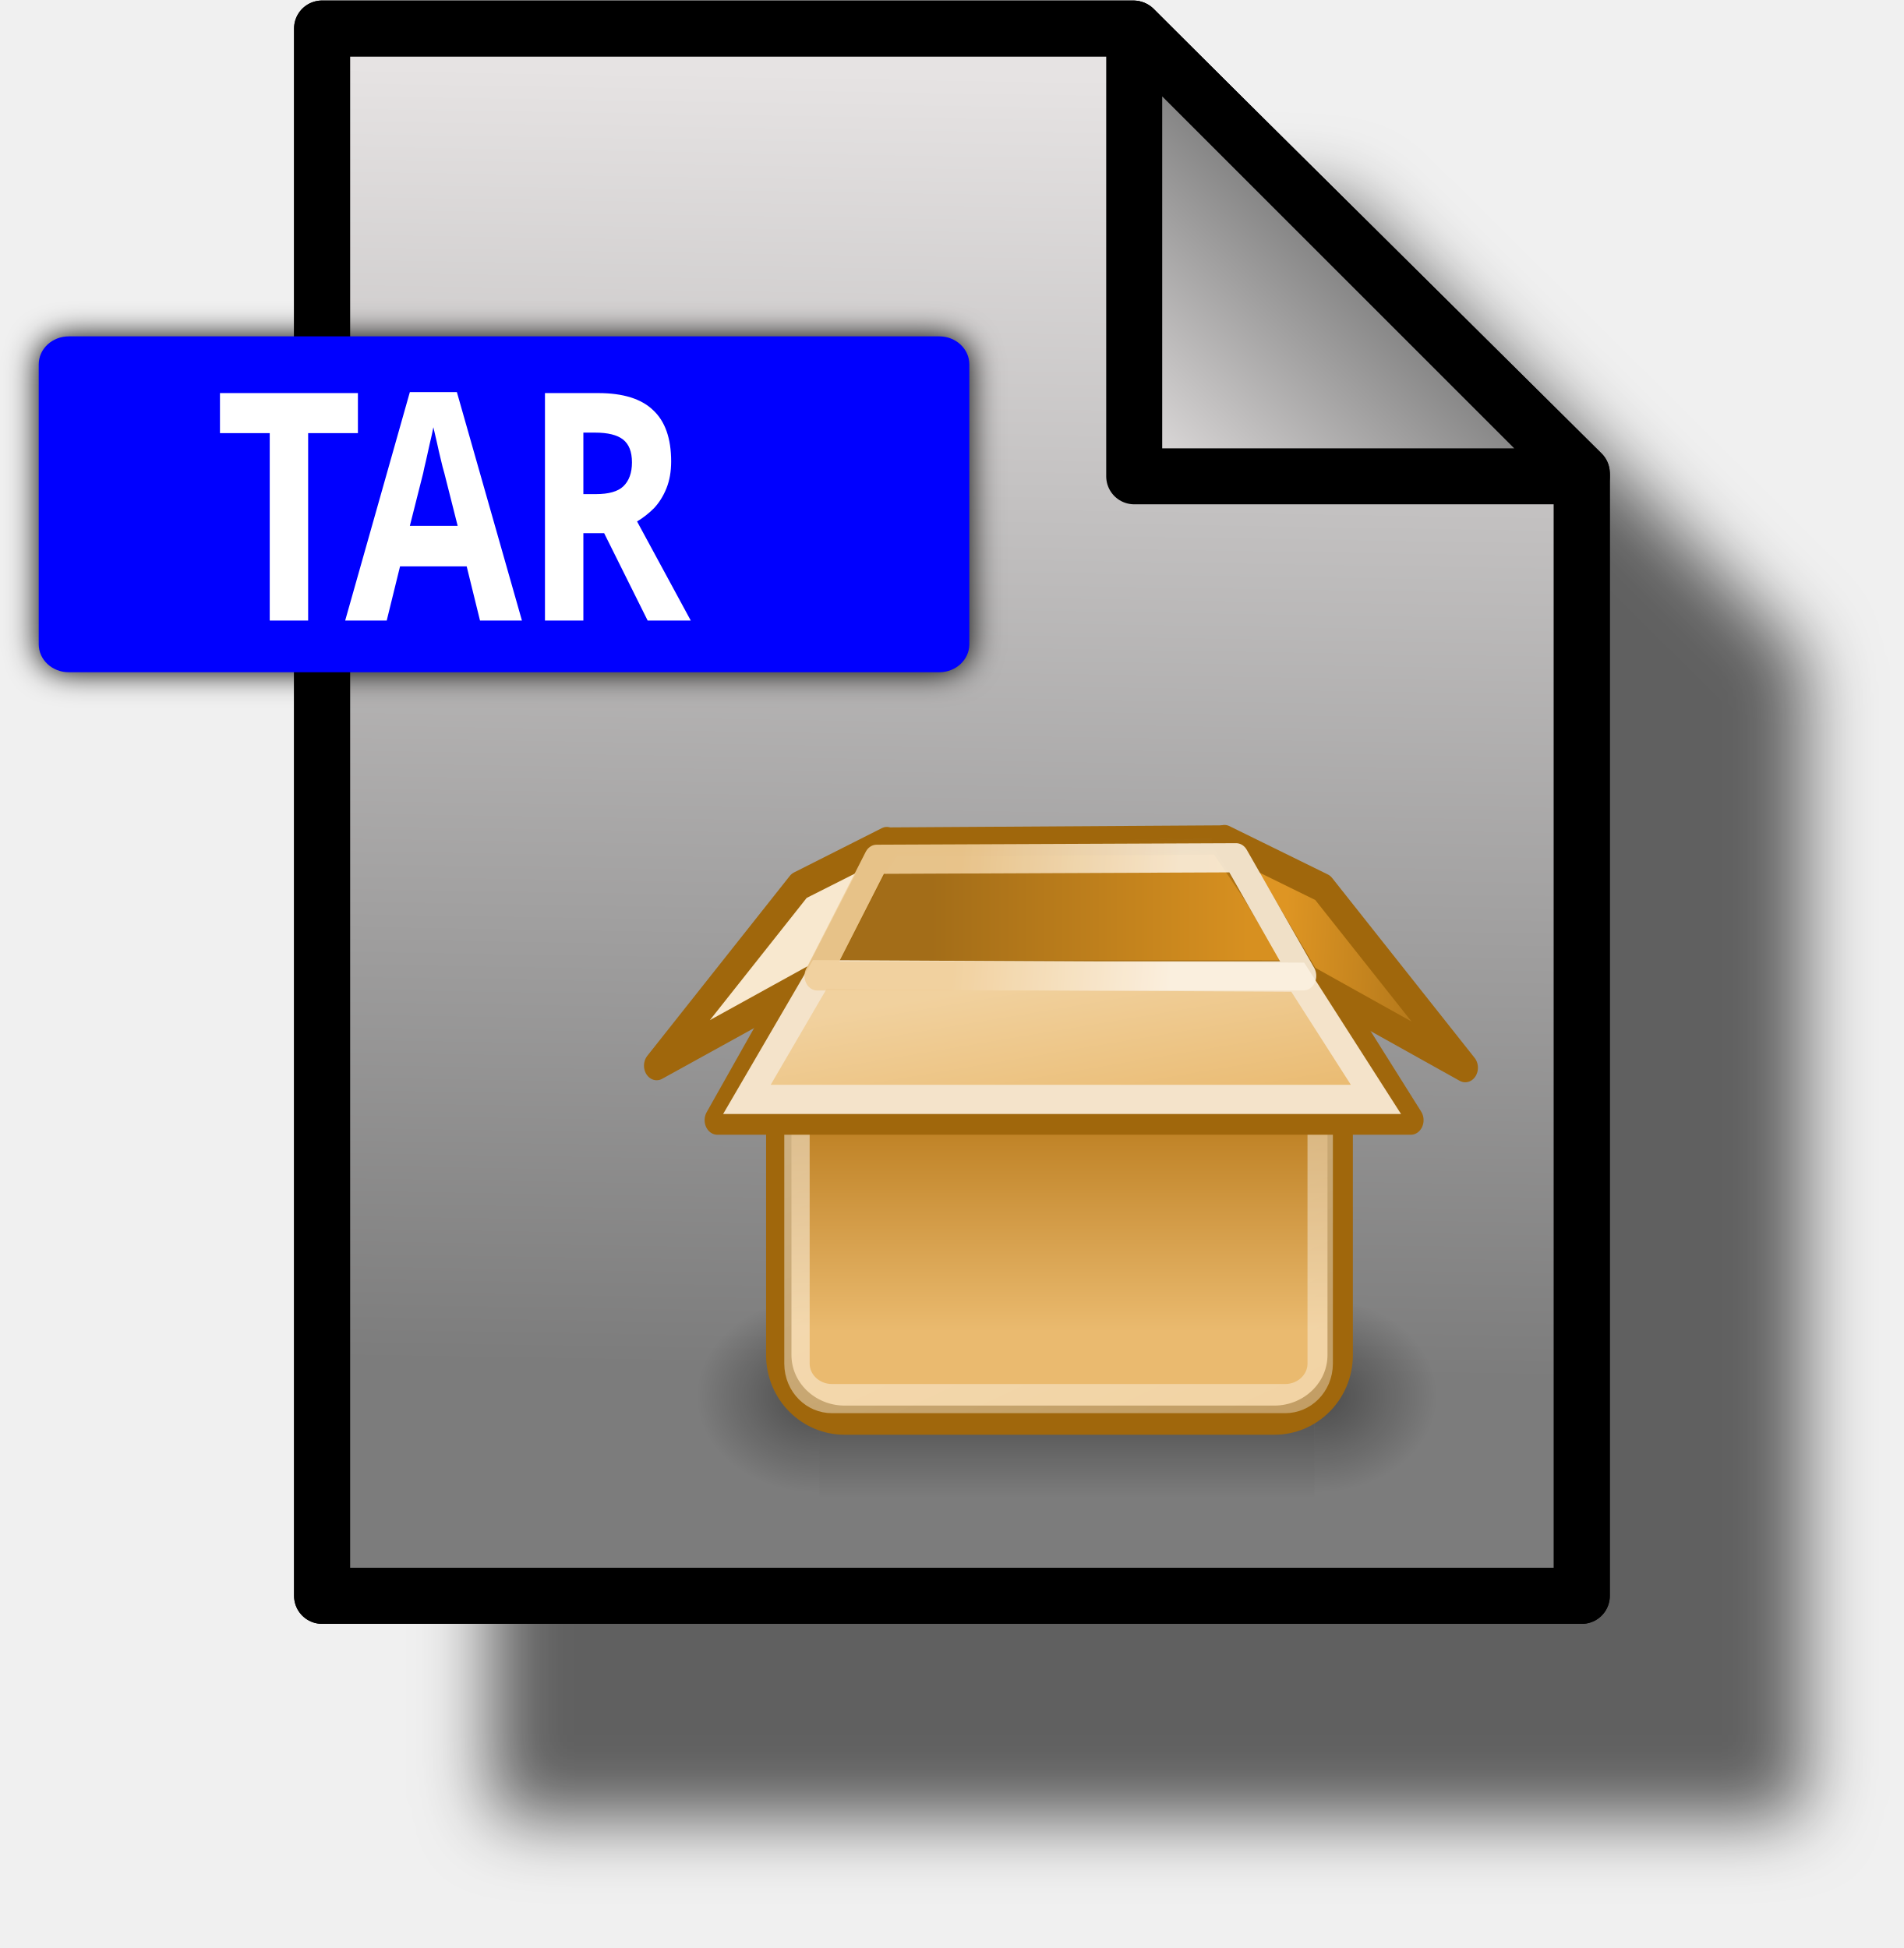
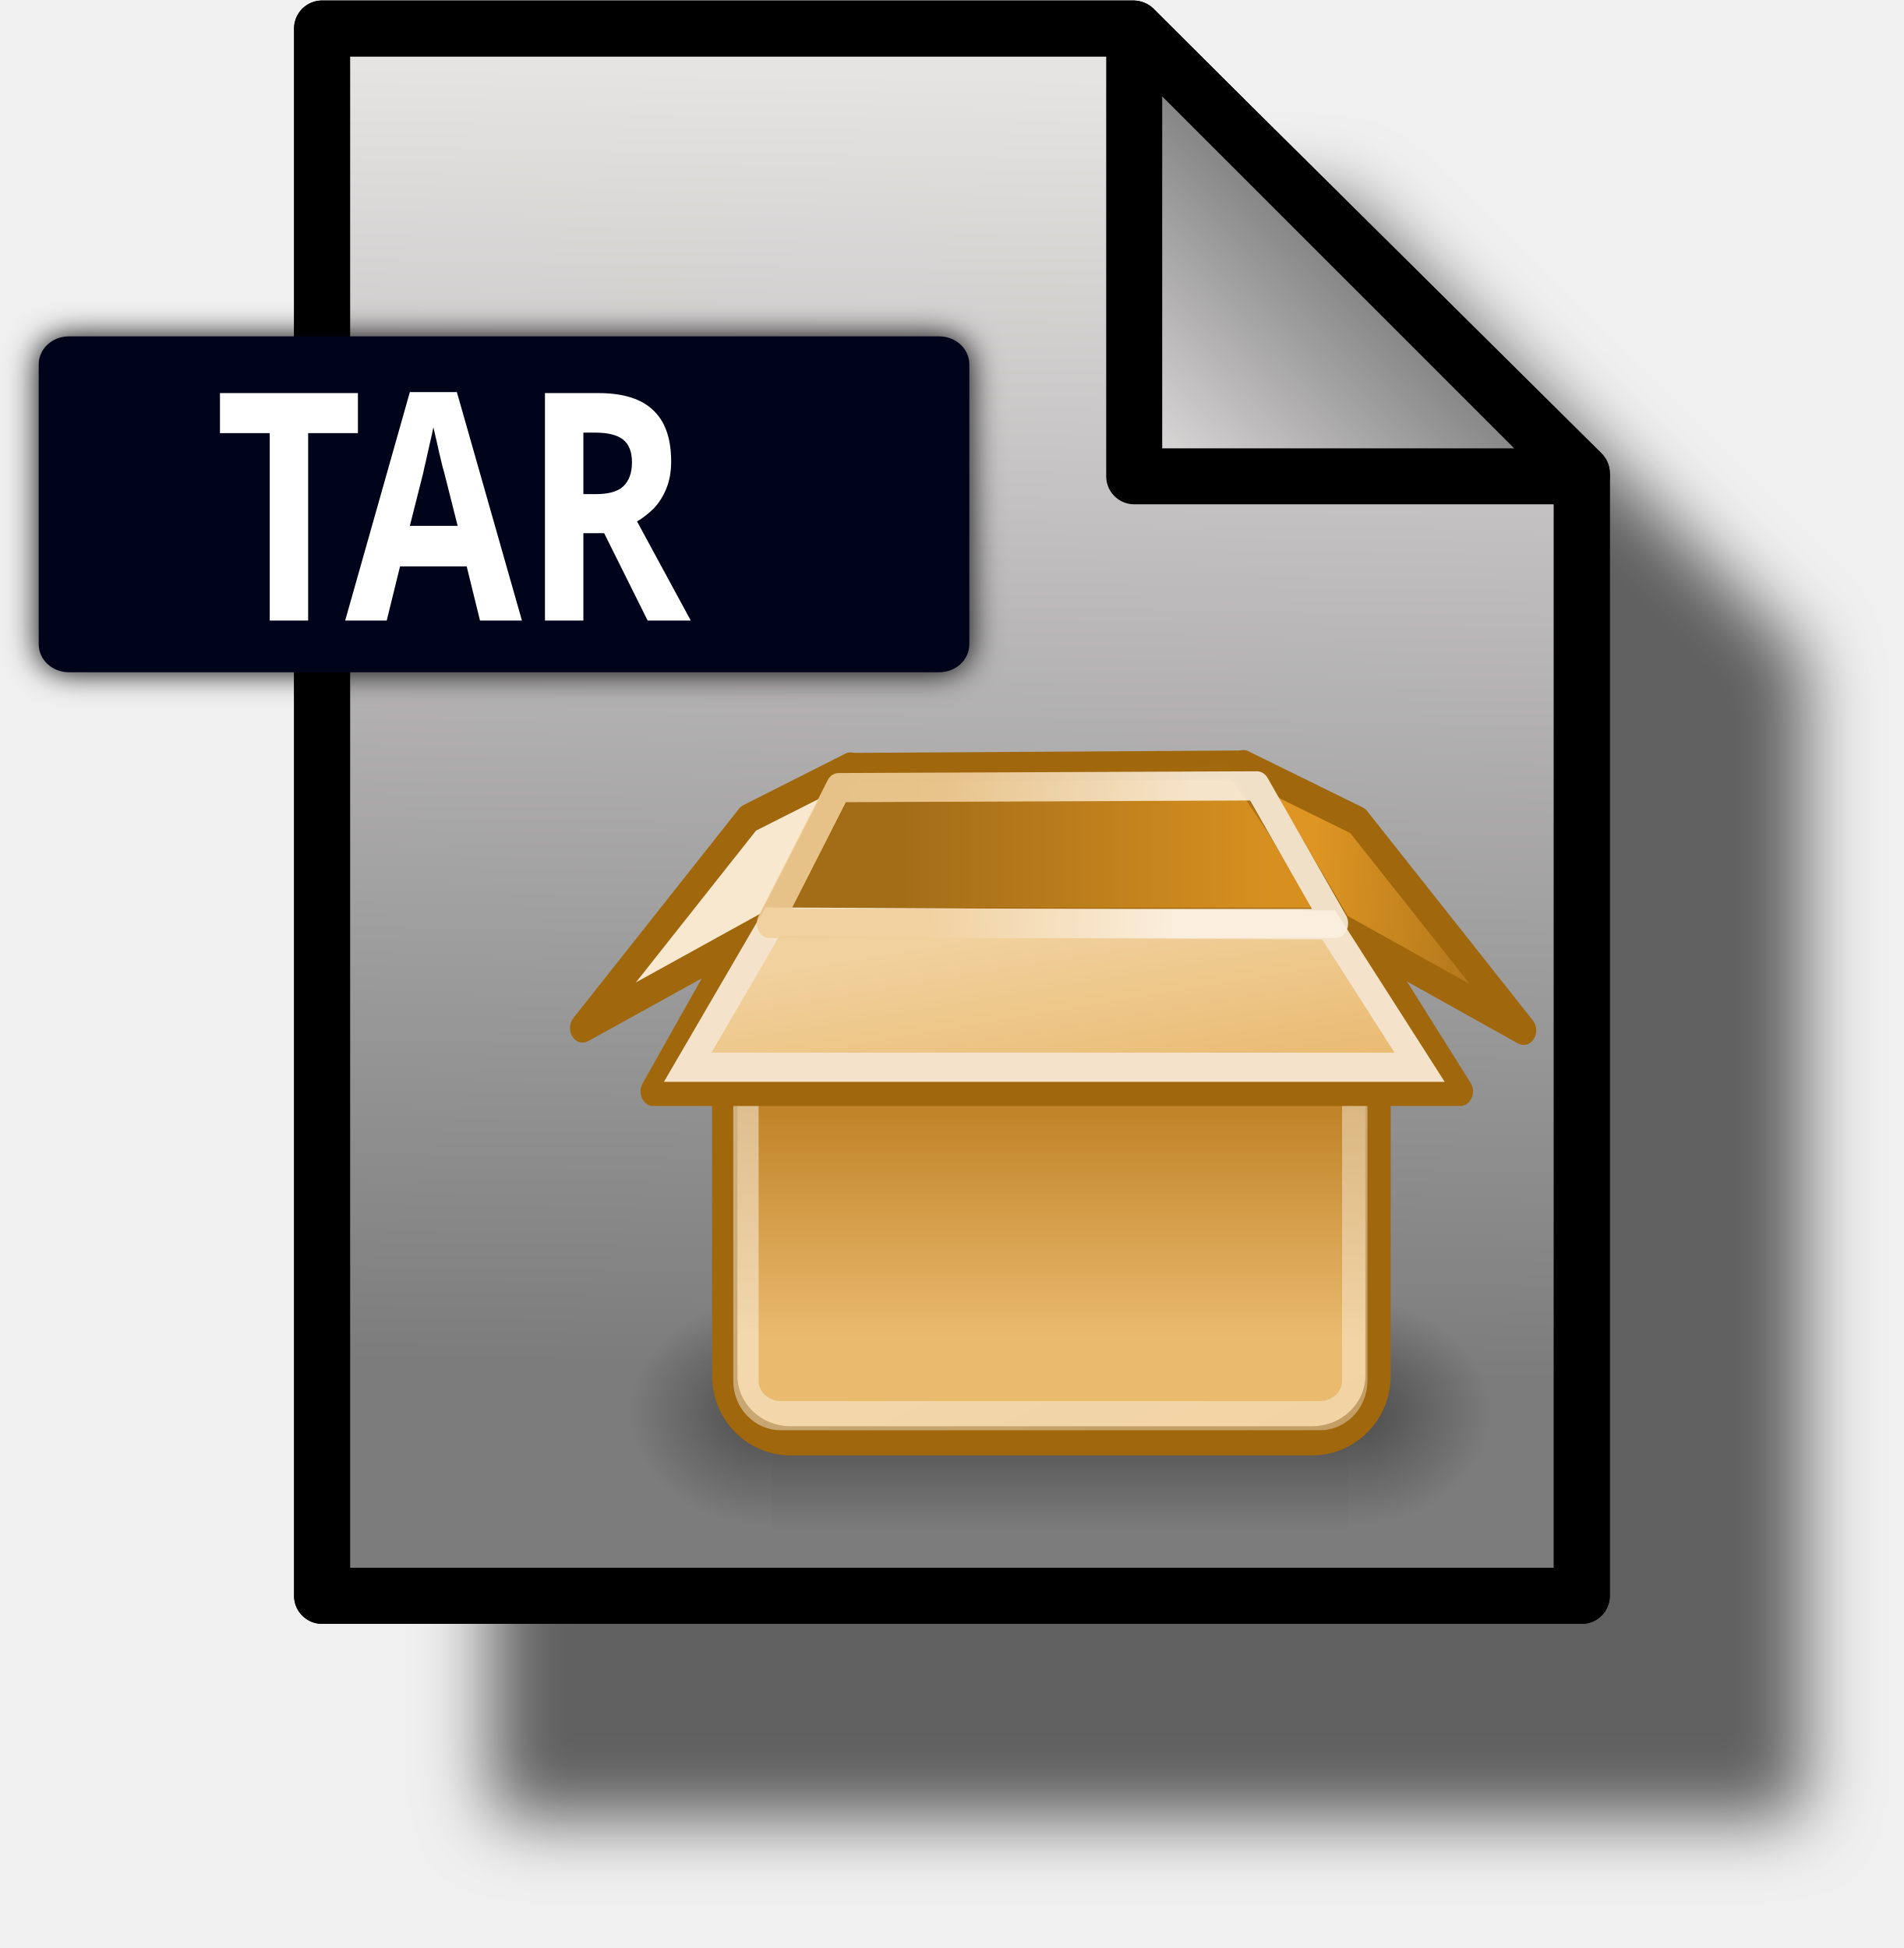
<svg xmlns="http://www.w3.org/2000/svg" xmlns:xlink="http://www.w3.org/1999/xlink" viewBox="0 0 72.054 72.054" version="1.1" id="svg37" width="70" height="71.643">
  <defs id="defs15">
    <filter id="d" x="-0.09" y="-0.072" width="1.179" height="1.144">
      <feGaussianBlur stdDeviation="1.262" id="feGaussianBlur2" />
    </filter>
    <filter id="e" x="-0.042" y="-0.107" width="1.083" height="1.215">
      <feGaussianBlur stdDeviation=".537" id="feGaussianBlur5" />
    </filter>
    <linearGradient id="a">
      <stop stop-color="#7c7c7c" offset="0" id="stop8" />
      <stop stop-color="#e6e3e3" offset="1" id="stop10" />
    </linearGradient>
    <linearGradient id="b" x1="186.01" x2="186.76" y1="-214.19" y2="-260.49" gradientUnits="userSpaceOnUse" xlink:href="#a" />
    <linearGradient id="c" x1="200.64" x2="192.52" y1="-254.45" y2="-246.04" gradientUnits="userSpaceOnUse" xlink:href="#a" />
    <linearGradient id="a-9">
      <stop id="stop2" offset="0" stop-color="#dadada" />
      <stop id="stop4" offset=".349" stop-color="#f1f1f1" />
      <stop id="stop6" offset="1" stop-color="#f0f0f0" />
    </linearGradient>
    <linearGradient y2="0.547" y1="0.141" x2="0.063" x1="0.858" id="e-2">
      <stop id="stop9" offset="0" stop-color="#fff" />
      <stop id="stop11" offset="1" stop-opacity="0" stop-color="#fff" />
    </linearGradient>
    <linearGradient y2="0.008" y1="0.977" x2="0.783" x1="0.052" id="d-6">
      <stop id="stop14" offset="0" stop-opacity=".096" />
      <stop id="stop16" offset="1" stop-opacity="0" />
    </linearGradient>
    <linearGradient y2="109.712" y1="30.569" x2="129.231" x1="42.437" id="c-6" gradientTransform="scale(0.9201445,1.086786)" gradientUnits="userSpaceOnUse">
      <stop id="stop19" offset="0" stop-color="#df421e" />
      <stop id="stop21" offset="1" stop-color="#900" />
    </linearGradient>
    <linearGradient y2="0.386" y1="1.606" x2="0.639" x1="0.11" id="b-4">
      <stop id="stop24" offset="0" stop-opacity=".298" />
      <stop id="stop26" offset="1" stop-opacity="0" />
    </linearGradient>
    <linearGradient xlink:href="#a-9" y2="1.18" y1="0.211" x2="0.085" x1="0.88" id="g" />
    <linearGradient xlink:href="#a-9" y2="1.328" y1="0.328" x2="-0.376" x1="0.632" id="f" />
    <linearGradient id="linearGradient5048">
      <stop id="stop5050" offset="0" style="stop-color:black;stop-opacity:0;" />
      <stop style="stop-color:black;stop-opacity:1;" offset="0.5" id="stop5056" />
      <stop id="stop5052" offset="1" style="stop-color:black;stop-opacity:0;" />
    </linearGradient>
    <linearGradient id="linearGradient4542">
      <stop id="stop4544" offset="0" style="stop-color:#000000;stop-opacity:1;" />
      <stop id="stop4546" offset="1" style="stop-color:#000000;stop-opacity:0;" />
    </linearGradient>
    <radialGradient gradientUnits="userSpaceOnUse" gradientTransform="matrix(1,0,0,0.284916,0,30.08928)" r="15.822" fy="42.078" fx="24.307" cy="42.078" cx="24.307" id="radialGradient4548" xlink:href="#linearGradient4542" />
    <linearGradient id="linearGradient4126">
      <stop style="stop-color:#ffffff;stop-opacity:1;" offset="0" id="stop4128" />
      <stop style="stop-color:#ffffff;stop-opacity:0.165;" offset="1" id="stop4130" />
    </linearGradient>
    <linearGradient id="linearGradient4750">
      <stop style="stop-color:#ffffff;stop-opacity:1;" offset="0" id="stop4752" />
      <stop style="stop-color:#fefefe;stop-opacity:1;" offset="0.379" id="stop4758" />
      <stop style="stop-color:#1d1d1d;stop-opacity:1;" offset="1" id="stop4754" />
    </linearGradient>
    <linearGradient id="linearGradient3962">
      <stop style="stop-color:#d3e9ff;stop-opacity:1;" offset="0" id="stop3964" />
      <stop style="stop-color:#d3e9ff;stop-opacity:1;" offset="0.155" id="stop4134" />
      <stop style="stop-color:#4074ae;stop-opacity:1;" offset="0.75" id="stop4346" />
      <stop style="stop-color:#36486c;stop-opacity:1;" offset="1" id="stop3966" />
    </linearGradient>
    <linearGradient id="linearGradient15662">
      <stop id="stop15664" offset="0" style="stop-color:#ffffff;stop-opacity:1;" />
      <stop id="stop15666" offset="1" style="stop-color:#f8f8f8;stop-opacity:1;" />
    </linearGradient>
    <radialGradient id="aigrd3" cx="20.892" cy="64.568" r="5.257" fx="20.892" fy="64.568" gradientUnits="userSpaceOnUse">
      <stop offset="0" style="stop-color:#F0F0F0" id="stop15573" />
      <stop offset="1" style="stop-color:#9a9a9a;stop-opacity:1;" id="stop15575" />
    </radialGradient>
    <radialGradient id="aigrd2" cx="20.892" cy="114.568" r="5.256" fx="20.892" fy="114.568" gradientUnits="userSpaceOnUse">
      <stop offset="0" style="stop-color:#F0F0F0" id="stop15566" />
      <stop offset="1" style="stop-color:#9a9a9a;stop-opacity:1;" id="stop15568" />
    </radialGradient>
    <linearGradient id="linearGradient269">
      <stop id="stop270" offset="0" style="stop-color:#a3a3a3;stop-opacity:1;" />
      <stop id="stop271" offset="1" style="stop-color:#4c4c4c;stop-opacity:1;" />
    </linearGradient>
    <linearGradient id="linearGradient259">
      <stop id="stop260" offset="0" style="stop-color:#fafafa;stop-opacity:1;" />
      <stop id="stop261" offset="1" style="stop-color:#bbbbbb;stop-opacity:1;" />
    </linearGradient>
    <linearGradient xlink:href="#linearGradient4979" id="linearGradient2269" gradientUnits="userSpaceOnUse" x1="30.062" y1="13.445" x2="17.696" y2="12.334" gradientTransform="matrix(0.9714899,0,0,0.9714899,86.01596,-266.27)" />
    <linearGradient id="linearGradient4979">
      <stop id="stop4981" offset="0" style="stop-color:#fbf0e0;stop-opacity:1;" />
      <stop id="stop4983" offset="1" style="stop-color:#f0ce99;stop-opacity:1;" />
    </linearGradient>
    <linearGradient id="linearGradient2869">
      <stop style="stop-color:#ffffff;stop-opacity:1;" offset="0" id="stop2871" />
      <stop style="stop-color:#cccccc;stop-opacity:1;" offset="1" id="stop2873" />
    </linearGradient>
    <linearGradient xlink:href="#linearGradient4995" id="linearGradient2274" gradientUnits="userSpaceOnUse" x1="36.289" y1="14.662" x2="47.066" y2="15.268" gradientTransform="matrix(0.9714899,0,0,0.9714899,86.01596,-266.27)" />
    <linearGradient id="linearGradient4995">
      <stop id="stop4997" offset="0" style="stop-color:#de9523;stop-opacity:1;" />
      <stop id="stop4999" offset="1" style="stop-color:#a36d18;stop-opacity:1;" />
    </linearGradient>
    <linearGradient xlink:href="#linearGradient4192" id="linearGradient2277" gradientUnits="userSpaceOnUse" gradientTransform="matrix(0.9714899,0,0,0.958234,86.01596,-265.9624)" x1="25.381" y1="24.721" x2="24.119" y2="16.17" />
    <linearGradient id="linearGradient4192">
      <stop id="stop4194" offset="0" style="stop-color:#e9b96e;stop-opacity:1;" />
      <stop id="stop4196" offset="1" style="stop-color:#f1d19e;stop-opacity:1;" />
    </linearGradient>
    <linearGradient xlink:href="#linearGradient4182" id="linearGradient2280" gradientUnits="userSpaceOnUse" gradientTransform="matrix(0.9714899,0,0,1.009557,86.01596,-266.3094)" x1="16.149" y1="12.637" x2="34.194" y2="12.637" />
    <linearGradient id="linearGradient4182">
      <stop id="stop4184" offset="0" style="stop-color:#a36d18;stop-opacity:1;" />
      <stop id="stop4186" offset="1" style="stop-color:#d79020;stop-opacity:1;" />
    </linearGradient>
    <linearGradient xlink:href="#linearGradient4987" id="linearGradient2282" gradientUnits="userSpaceOnUse" x1="21.907" y1="9.758" x2="22.072" y2="16.021" gradientTransform="matrix(0.9714899,0,0,0.9714899,86.01596,-266.27)" />
    <linearGradient id="linearGradient4987">
      <stop id="stop4989" offset="0" style="stop-color:#a0670c;stop-opacity:1;" />
      <stop id="stop4991" offset="1" style="stop-color:#a0670c;stop-opacity:0;" />
    </linearGradient>
    <linearGradient xlink:href="#linearGradient4222" id="linearGradient2285" gradientUnits="userSpaceOnUse" x1="18.707" y1="19.912" x2="30.015" y2="47.388" gradientTransform="matrix(0.9714899,0,0,0.9714899,86.01596,-266.27)" />
    <linearGradient id="linearGradient4222">
      <stop id="stop4224" offset="0" style="stop-color:#ffffff;stop-opacity:1;" />
      <stop id="stop4226" offset="1" style="stop-color:#ffffff;stop-opacity:0.686;" />
    </linearGradient>
    <linearGradient xlink:href="#linearGradient4210" id="linearGradient2288" gradientUnits="userSpaceOnUse" x1="24.99" y1="34.005" x2="24.99" y2="22.585" gradientTransform="matrix(0.9714899,0,0,0.9714899,86.01596,-266.27)" />
    <linearGradient id="linearGradient4210">
      <stop id="stop4212" offset="0" style="stop-color:#eaba6f;stop-opacity:1;" />
      <stop id="stop4214" offset="1" style="stop-color:#b97a1b;stop-opacity:1;" />
    </linearGradient>
    <linearGradient xlink:href="#linearGradient5048" id="linearGradient6715" gradientUnits="userSpaceOnUse" gradientTransform="matrix(2.774389,0,0,1.969706,-1892.179,-872.8854)" x1="302.857" y1="366.648" x2="302.857" y2="609.505" />
    <radialGradient xlink:href="#linearGradient4542" id="radialGradient6717" gradientUnits="userSpaceOnUse" gradientTransform="matrix(2.774389,0,0,1.969706,-1891.633,-872.8854)" cx="605.714" cy="486.648" fx="605.714" fy="486.648" r="117.143" />
    <radialGradient xlink:href="#linearGradient4542" id="radialGradient6719" gradientUnits="userSpaceOnUse" gradientTransform="matrix(-2.774389,0,0,1.969706,112.7623,-872.8854)" cx="605.714" cy="486.648" fx="605.714" fy="486.648" r="117.143" />
  </defs>
  <g transform="matrix(1.059555,0,0,1.059555,-161.1113,277.9852)" id="g35">
    <path d="m 170.56,-255.14 v 56 h 45 v -40.108 l -16.023,-15.892 z" id="path17" style="opacity:0.6;stroke:#000000;stroke-width:2;stroke-linecap:round;stroke-linejoin:round;stroke-dashoffset:117.54;filter:url(#d)" />
    <path d="m 163.56,-262.14 v 56 h 45 v -40.108 l -16.023,-15.892 z" id="path19" style="fill:url(#b);stroke:#000000;stroke-width:2;stroke-linecap:round;stroke-linejoin:round;stroke-dashoffset:117.54" />
    <path d="m 163.56,-262.14 v 56 h 45 v -40.108 l -16.023,-15.892 z" id="path27" style="fill:none;stroke:#000000;stroke-width:2;stroke-linecap:round;stroke-linejoin:round;stroke-dashoffset:117.54" />
    <path d="m 155.56,-251.14 h 29 a 1,1 0 0 1 1,1 v 10 a 1,1 0 0 1 -1,1 h -29 a 1,1 0 0 1 -1,-1 v -10 a 1,1 0 0 1 1,-1" id="path21" style="filter:url(#e)" transform="matrix(1.072329,0,0,1,-12.30027,0)" />
    <path d="m 208.56,-246.14 -15.989,-15.989 v 15.989 z" id="path25" style="fill:url(#c);stroke:#000000;stroke-width:2;stroke-linecap:round;stroke-linejoin:round;stroke-dashoffset:117.54" />
-     <path d="m 154.511,-251.14 h 31.098 a 1.072,1 0 0 1 1.072,1 v 10 a 1.072,1 0 0 1 -1.072,1 h -31.098 a 1.072,1 0 0 1 -1.072,-1 v -10 a 1.072,1 0 0 1 1.072,-1" id="path29" style="fill:#0000ff;fill-opacity:1;stroke-width:1.036" />
+     <path d="m 154.511,-251.14 h 31.098 a 1.072,1 0 0 1 1.072,1 v 10 a 1.072,1 0 0 1 -1.072,1 h -31.098 a 1.072,1 0 0 1 -1.072,-1 v -10 a 1.072,1 0 0 1 1.072,-1" id="path29" style="fill:#00041b;fill-opacity:1;stroke-width:1.036" />
    <text transform="scale(0.8959885,1.116086)" x="187.76" y="-215.92" font-size="10.208" font-weight="bold" letter-spacing="0" word-spacing="0" id="text33" style="font-weight:bold;font-size:10.208px;font-family:Sans;letter-spacing:0;word-spacing:0;text-anchor:middle;fill:#ffffff;stroke-width:1">
      <tspan x="187.76" y="-215.92" id="tspan31" style="font-size:10.208px;stroke-width:1">TAR</tspan>
    </text>
-     <g id="g1" transform="matrix(0.6455119,0,0,0.742146,119.67,-42.48335)" style="stroke-width:1.445">
-       <g style="display:inline;stroke-width:1.445" transform="matrix(0.02045434,0,0,0.02027264,127.4031,-231.8758)" id="g6707">
-         <rect style="color:#000000;display:inline;overflow:visible;visibility:visible;opacity:0.402;fill:url(#linearGradient6715);fill-opacity:1;fill-rule:nonzero;stroke:none;stroke-width:1.445;stroke-linecap:round;stroke-linejoin:miter;stroke-miterlimit:4;stroke-dasharray:none;stroke-dashoffset:0;stroke-opacity:1;marker:none;marker-start:none;marker-mid:none;marker-end:none" id="rect6709" width="1339.633" height="478.357" x="-1559.252" y="-150.697" />
-         <path style="color:#000000;display:inline;overflow:visible;visibility:visible;opacity:0.402;fill:url(#radialGradient6717);fill-opacity:1;fill-rule:nonzero;stroke:none;stroke-width:1.445;stroke-linecap:round;stroke-linejoin:miter;stroke-miterlimit:4;stroke-dasharray:none;stroke-dashoffset:0;stroke-opacity:1;marker:none;marker-start:none;marker-mid:none;marker-end:none" d="m -219.619,-150.68 c 0,0 0,478.331 0,478.331 142.874,0.9 345.4,-107.17 345.4,-239.196 0,-132.027 -159.437,-239.135 -345.4,-239.135 z" id="path6711" />
-         <path id="path6713" d="m -1559.252,-150.68 c 0,0 0,478.331 0,478.331 -142.874,0.9 -345.4,-107.17 -345.4,-239.196 0,-132.027 159.437,-239.135 345.4,-239.135 z" style="color:#000000;display:inline;overflow:visible;visibility:visible;opacity:0.402;fill:url(#radialGradient6719);fill-opacity:1;fill-rule:nonzero;stroke:none;stroke-width:1.445;stroke-linecap:round;stroke-linejoin:miter;stroke-miterlimit:4;stroke-dasharray:none;stroke-dashoffset:0;stroke-opacity:1;marker:none;marker-start:none;marker-mid:none;marker-end:none" />
+     <g id="g1" transform="matrix(0.7511369,0,0,0.8642703,107.8894,-13.78225)" style="stroke-width:1.241">
+       <g style="display:inline;stroke-width:1.241" transform="matrix(0.02045434,0,0,0.02027264,127.4031,-231.8758)" id="g6707">
+         <rect style="color:#000000;display:inline;overflow:visible;visibility:visible;opacity:0.402;fill:url(#linearGradient6715);fill-opacity:1;fill-rule:nonzero;stroke:none;stroke-width:1.241;stroke-linecap:round;stroke-linejoin:miter;stroke-miterlimit:4;stroke-dasharray:none;stroke-dashoffset:0;stroke-opacity:1;marker:none;marker-start:none;marker-mid:none;marker-end:none" id="rect6709" width="1339.633" height="478.357" x="-1559.252" y="-150.697" />
+         <path style="color:#000000;display:inline;overflow:visible;visibility:visible;opacity:0.402;fill:url(#radialGradient6717);fill-opacity:1;fill-rule:nonzero;stroke:none;stroke-width:1.241;stroke-linecap:round;stroke-linejoin:miter;stroke-miterlimit:4;stroke-dasharray:none;stroke-dashoffset:0;stroke-opacity:1;marker:none;marker-start:none;marker-mid:none;marker-end:none" d="m -219.619,-150.68 c 0,0 0,478.331 0,478.331 142.874,0.9 345.4,-107.17 345.4,-239.196 0,-132.027 -159.437,-239.135 -345.4,-239.135 z" id="path6711" />
+         <path id="path6713" d="m -1559.252,-150.68 c 0,0 0,478.331 0,478.331 -142.874,0.9 -345.4,-107.17 -345.4,-239.196 0,-132.027 159.437,-239.135 345.4,-239.135 z" style="color:#000000;display:inline;overflow:visible;visibility:visible;opacity:0.402;fill:url(#radialGradient6719);fill-opacity:1;fill-rule:nonzero;stroke:none;stroke-width:1.241;stroke-linecap:round;stroke-linejoin:miter;stroke-miterlimit:4;stroke-dasharray:none;stroke-dashoffset:0;stroke-opacity:1;marker:none;marker-start:none;marker-mid:none;marker-end:none" />
      </g>
-       <rect ry="3.134" rx="3.648" y="-251.43" x="93.266" height="22.454" width="31.067" id="rect3115" style="color:#000000;display:block;overflow:visible;visibility:visible;fill:url(#linearGradient2288);fill-opacity:1;fill-rule:nonzero;stroke:#a0670c;stroke-width:1.404;stroke-linecap:butt;stroke-linejoin:miter;stroke-miterlimit:4;stroke-dasharray:none;stroke-dashoffset:0;stroke-opacity:1;marker:none;marker-start:none;marker-mid:none;marker-end:none" />
-       <rect style="color:#000000;display:block;overflow:visible;visibility:visible;opacity:0.481;fill:none;fill-opacity:1;fill-rule:nonzero;stroke:url(#linearGradient2285);stroke-width:1.404;stroke-linecap:butt;stroke-linejoin:miter;stroke-miterlimit:4;stroke-dasharray:none;stroke-dashoffset:0;stroke-opacity:1;marker:none;marker-start:none;marker-mid:none;marker-end:none" id="rect4220" width="28.954" height="20.474" x="94.273" y="-250.489" rx="1.933" ry="1.682" />
-       <path id="path4162" d="m 94.536,-250.195 4.906,-6.617 18.26,-0.098 5.071,6.58 z" style="fill:url(#linearGradient2280);fill-opacity:1;fill-rule:evenodd;stroke:url(#linearGradient2282);stroke-width:1.404;stroke-linecap:butt;stroke-linejoin:miter;stroke-miterlimit:4;stroke-dasharray:none;stroke-opacity:1" />
-       <path id="path4164" d="m 123.201,-250.41 5.045,6.99 H 89.864 l 4.531,-6.994 z" style="color:#000000;display:block;overflow:visible;visibility:visible;fill:url(#linearGradient2277);fill-opacity:1;fill-rule:nonzero;stroke:#a0670c;stroke-width:1.404;stroke-linecap:round;stroke-linejoin:round;stroke-miterlimit:4;stroke-dasharray:none;stroke-dashoffset:0;stroke-opacity:1;marker:none;marker-start:none;marker-mid:none;marker-end:none" />
-       <path id="path4178" d="m 117.929,-256.93 4.549,6.725 8.776,4.26 -7.883,-8.659 z" style="color:#000000;display:block;overflow:visible;visibility:visible;fill:url(#linearGradient2274);fill-opacity:1;fill-rule:nonzero;stroke:#a0670c;stroke-width:1.404;stroke-linecap:round;stroke-linejoin:round;stroke-miterlimit:4;stroke-dasharray:none;stroke-dashoffset:0;stroke-opacity:1;marker:none;marker-start:none;marker-mid:none;marker-end:none" />
-       <path style="color:#000000;display:block;overflow:visible;visibility:visible;fill:#f8e8cf;fill-opacity:1;fill-rule:nonzero;stroke:#a0670c;stroke-width:1.404;stroke-linecap:round;stroke-linejoin:round;stroke-miterlimit:4;stroke-dasharray:none;stroke-dashoffset:0;stroke-opacity:1;marker:none;marker-start:none;marker-mid:none;marker-end:none" d="m 99.245,-256.832 -3.862,6.529 -8.874,4.26 7.883,-8.659 z" id="path4180" />
-       <path style="color:#000000;display:block;overflow:visible;visibility:visible;fill:none;fill-opacity:1;fill-rule:nonzero;stroke:#f4e3ca;stroke-width:1.404;stroke-linecap:butt;stroke-linejoin:miter;stroke-miterlimit:4;stroke-dasharray:none;stroke-dashoffset:0;stroke-opacity:1;marker:none;marker-start:none;marker-mid:none;marker-end:none" d="m 121.985,-250.303 4.327,5.884 H 91.503 l 4.023,-6.004 z" id="path4954" />
-       <path style="opacity:0.88;fill:none;fill-opacity:1;fill-rule:evenodd;stroke:url(#linearGradient2269);stroke-width:1.404;stroke-linecap:round;stroke-linejoin:round;stroke-miterlimit:4;stroke-dasharray:none;stroke-opacity:1" d="m 95.393,-250.365 3.288,-5.614 19.894,-0.073 3.732,5.685 z" id="path4966" />
+       <rect ry="2.691" rx="3.135" y="-251.43" x="93.266" height="22.454" width="31.067" id="rect3115" style="color:#000000;display:block;overflow:visible;visibility:visible;fill:url(#linearGradient2288);fill-opacity:1;fill-rule:nonzero;stroke:#a0670c;stroke-width:1.206;stroke-linecap:butt;stroke-linejoin:miter;stroke-miterlimit:4;stroke-dasharray:none;stroke-dashoffset:0;stroke-opacity:1;marker:none;marker-start:none;marker-mid:none;marker-end:none" />
+       <rect style="color:#000000;display:block;overflow:visible;visibility:visible;opacity:0.481;fill:none;fill-opacity:1;fill-rule:nonzero;stroke:url(#linearGradient2285);stroke-width:1.206;stroke-linecap:butt;stroke-linejoin:miter;stroke-miterlimit:4;stroke-dasharray:none;stroke-dashoffset:0;stroke-opacity:1;marker:none;marker-start:none;marker-mid:none;marker-end:none" id="rect4220" width="28.954" height="20.474" x="94.273" y="-250.489" rx="1.662" ry="1.444" />
+       <path id="path4162" d="m 94.536,-250.195 4.906,-6.617 18.26,-0.098 5.071,6.58 z" style="fill:url(#linearGradient2280);fill-opacity:1;fill-rule:evenodd;stroke:url(#linearGradient2282);stroke-width:1.206;stroke-linecap:butt;stroke-linejoin:miter;stroke-miterlimit:4;stroke-dasharray:none;stroke-opacity:1" />
+       <path id="path4164" d="m 123.201,-250.41 5.045,6.99 H 89.864 l 4.531,-6.994 z" style="color:#000000;display:block;overflow:visible;visibility:visible;fill:url(#linearGradient2277);fill-opacity:1;fill-rule:nonzero;stroke:#a0670c;stroke-width:1.206;stroke-linecap:round;stroke-linejoin:round;stroke-miterlimit:4;stroke-dasharray:none;stroke-dashoffset:0;stroke-opacity:1;marker:none;marker-start:none;marker-mid:none;marker-end:none" />
+       <path id="path4178" d="m 117.929,-256.93 4.549,6.725 8.776,4.26 -7.883,-8.659 z" style="color:#000000;display:block;overflow:visible;visibility:visible;fill:url(#linearGradient2274);fill-opacity:1;fill-rule:nonzero;stroke:#a0670c;stroke-width:1.206;stroke-linecap:round;stroke-linejoin:round;stroke-miterlimit:4;stroke-dasharray:none;stroke-dashoffset:0;stroke-opacity:1;marker:none;marker-start:none;marker-mid:none;marker-end:none" />
+       <path style="color:#000000;display:block;overflow:visible;visibility:visible;fill:#f8e8cf;fill-opacity:1;fill-rule:nonzero;stroke:#a0670c;stroke-width:1.206;stroke-linecap:round;stroke-linejoin:round;stroke-miterlimit:4;stroke-dasharray:none;stroke-dashoffset:0;stroke-opacity:1;marker:none;marker-start:none;marker-mid:none;marker-end:none" d="m 99.245,-256.832 -3.862,6.529 -8.874,4.26 7.883,-8.659 z" id="path4180" />
+       <path style="color:#000000;display:block;overflow:visible;visibility:visible;fill:none;fill-opacity:1;fill-rule:nonzero;stroke:#f4e3ca;stroke-width:1.206;stroke-linecap:butt;stroke-linejoin:miter;stroke-miterlimit:4;stroke-dasharray:none;stroke-dashoffset:0;stroke-opacity:1;marker:none;marker-start:none;marker-mid:none;marker-end:none" d="m 121.985,-250.303 4.327,5.884 H 91.503 l 4.023,-6.004 z" id="path4954" />
+       <path style="opacity:0.88;fill:none;fill-opacity:1;fill-rule:evenodd;stroke:url(#linearGradient2269);stroke-width:1.206;stroke-linecap:round;stroke-linejoin:round;stroke-miterlimit:4;stroke-dasharray:none;stroke-opacity:1" d="m 95.393,-250.365 3.288,-5.614 19.894,-0.073 3.732,5.685 z" id="path4966" />
    </g>
  </g>
</svg>
